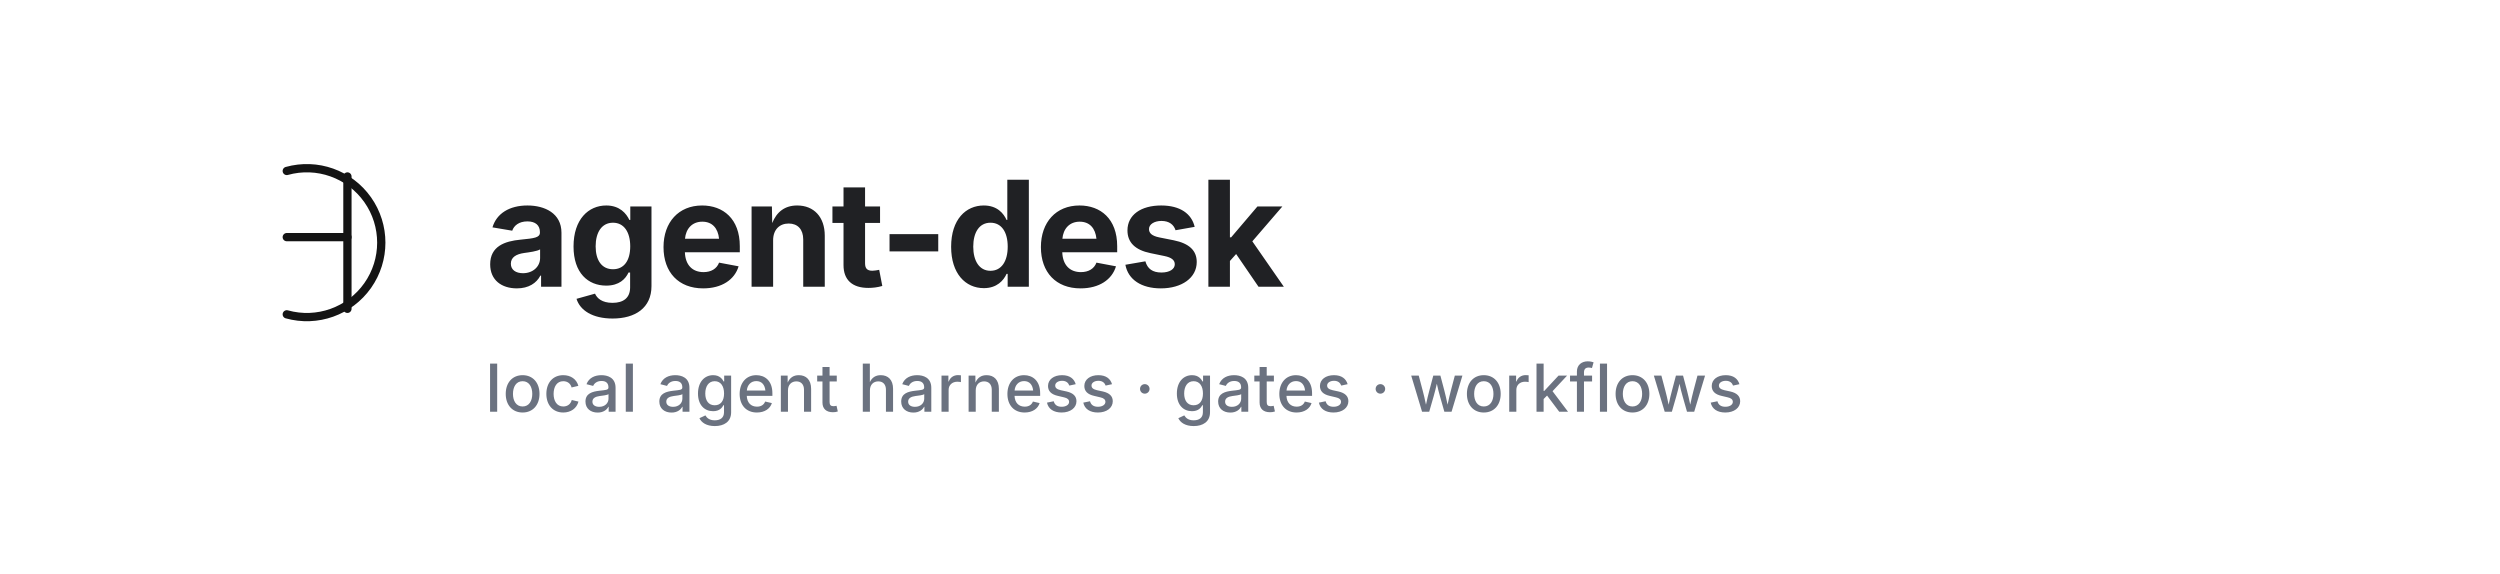
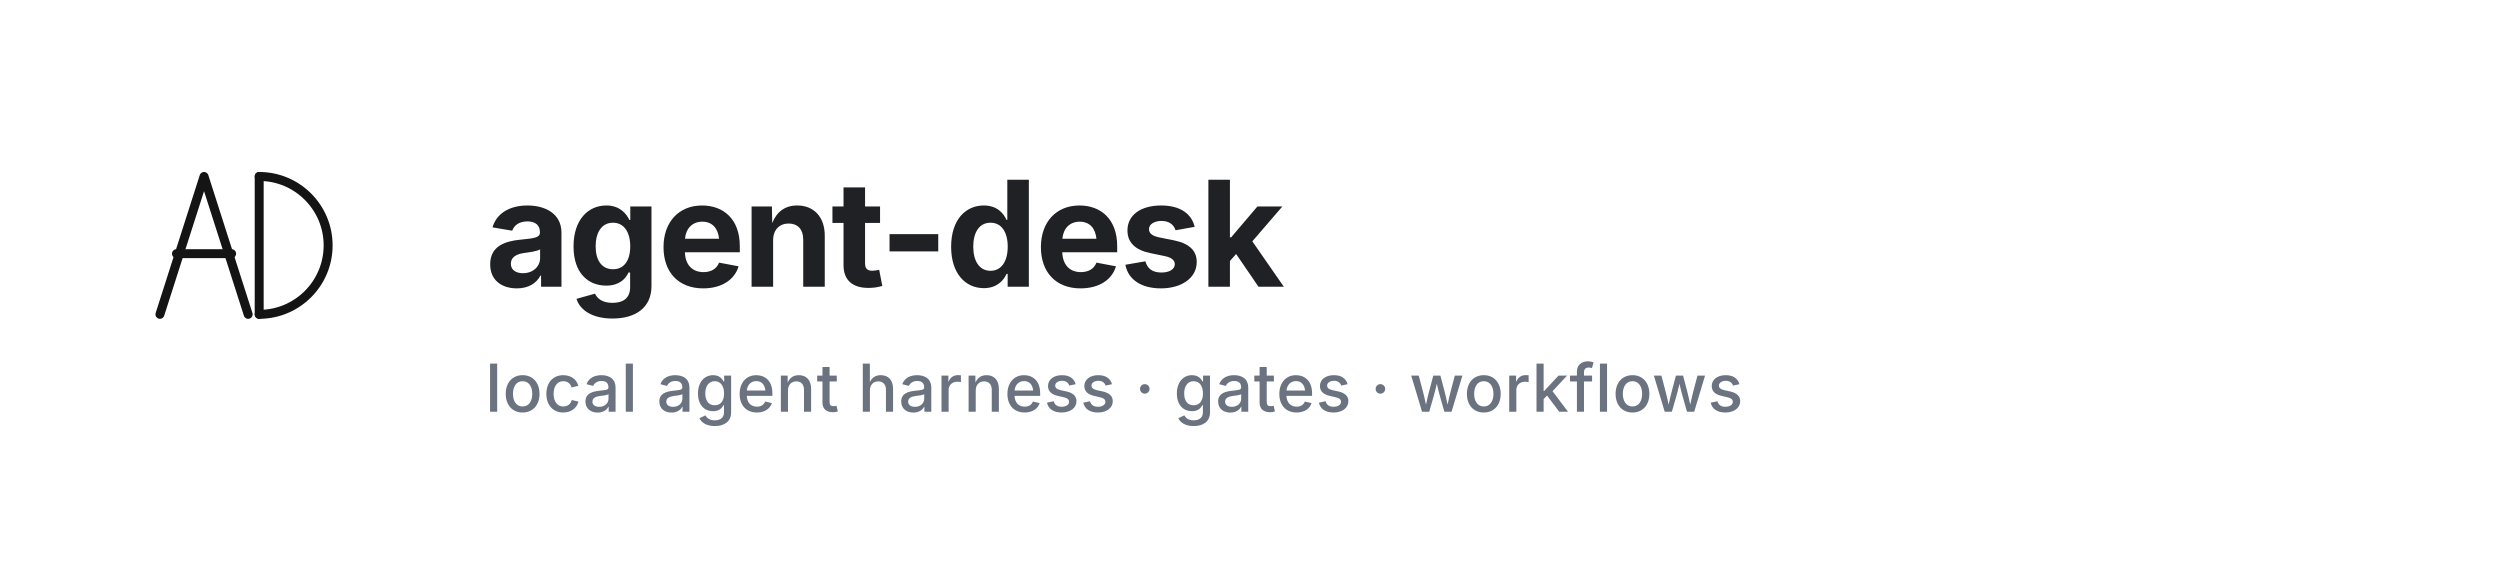
<svg xmlns="http://www.w3.org/2000/svg" viewBox="0 0 680 156">
  <defs>
-     <symbol id="oh-mark" viewBox="0 0 128 128">
-       <g fill="none" stroke="#141414" stroke-width="3" stroke-linecap="round" stroke-linejoin="round">
-         <path d="M80 38A27 27 0 1 1 80 90" />
-         <path d="M80 62H102" />
-         <path d="M102 40V88" />
+     <symbol id="ad-mark" viewBox="0 0 128 128">
+       <g fill="none" stroke="#141414" stroke-width="3.25" stroke-linecap="round" stroke-linejoin="round">
+         <path d="M34 90L50 40L66 90" />
+         <path d="M40 68H60" />
+         <path d="M70 40V90" />
+         <path d="M70 40A24 24 0 1 1 70 90" />
      </g>
    </symbol>
  </defs>
-   <use href="#oh-mark" x="18" y="18" width="96" height="96" />
+   <use href="#ad-mark" x="18" y="18" width="96" height="96" />
  <text x="132" y="78" fill="#202124" font-family="Inter, ui-sans-serif, system-ui, -apple-system, Segoe UI, sans-serif" font-size="40" font-weight="650" letter-spacing="-0.02em">agent-desk</text>
  <text x="132" y="112" fill="#6b7280" font-family="Inter, ui-sans-serif, system-ui, -apple-system, Segoe UI, sans-serif" font-size="18" font-weight="500" letter-spacing="0.01em">local agent harness · gates · workflows</text>
</svg>
